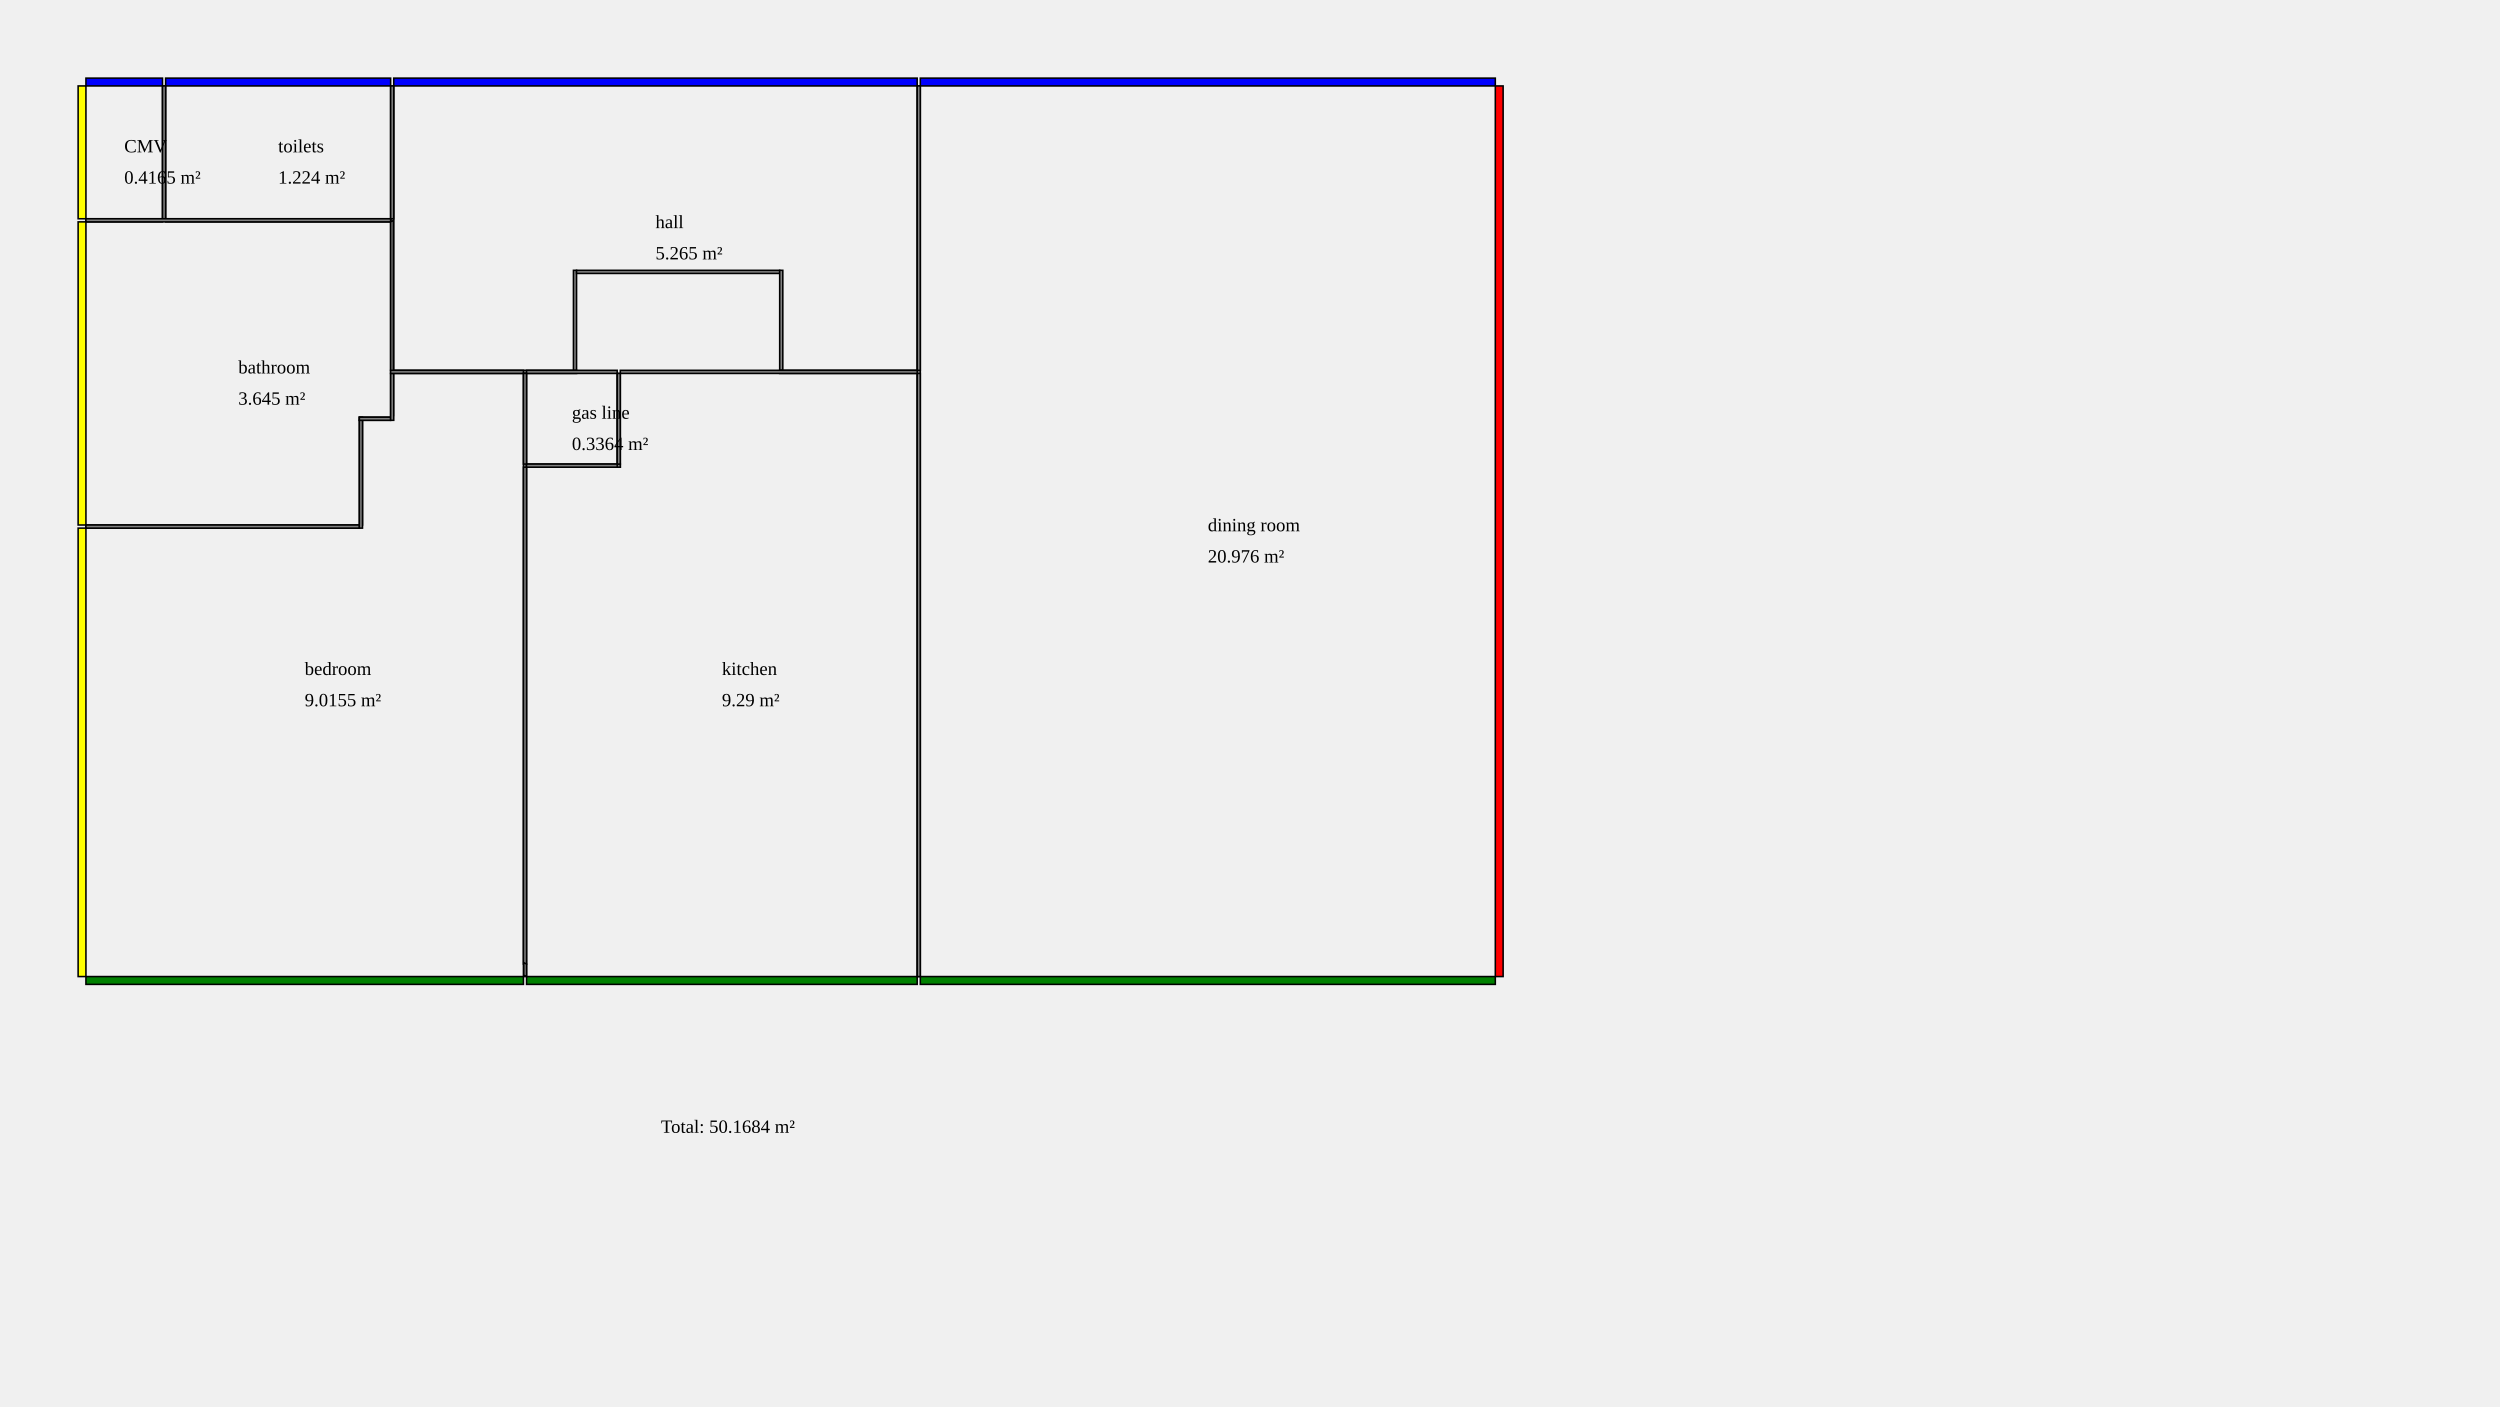
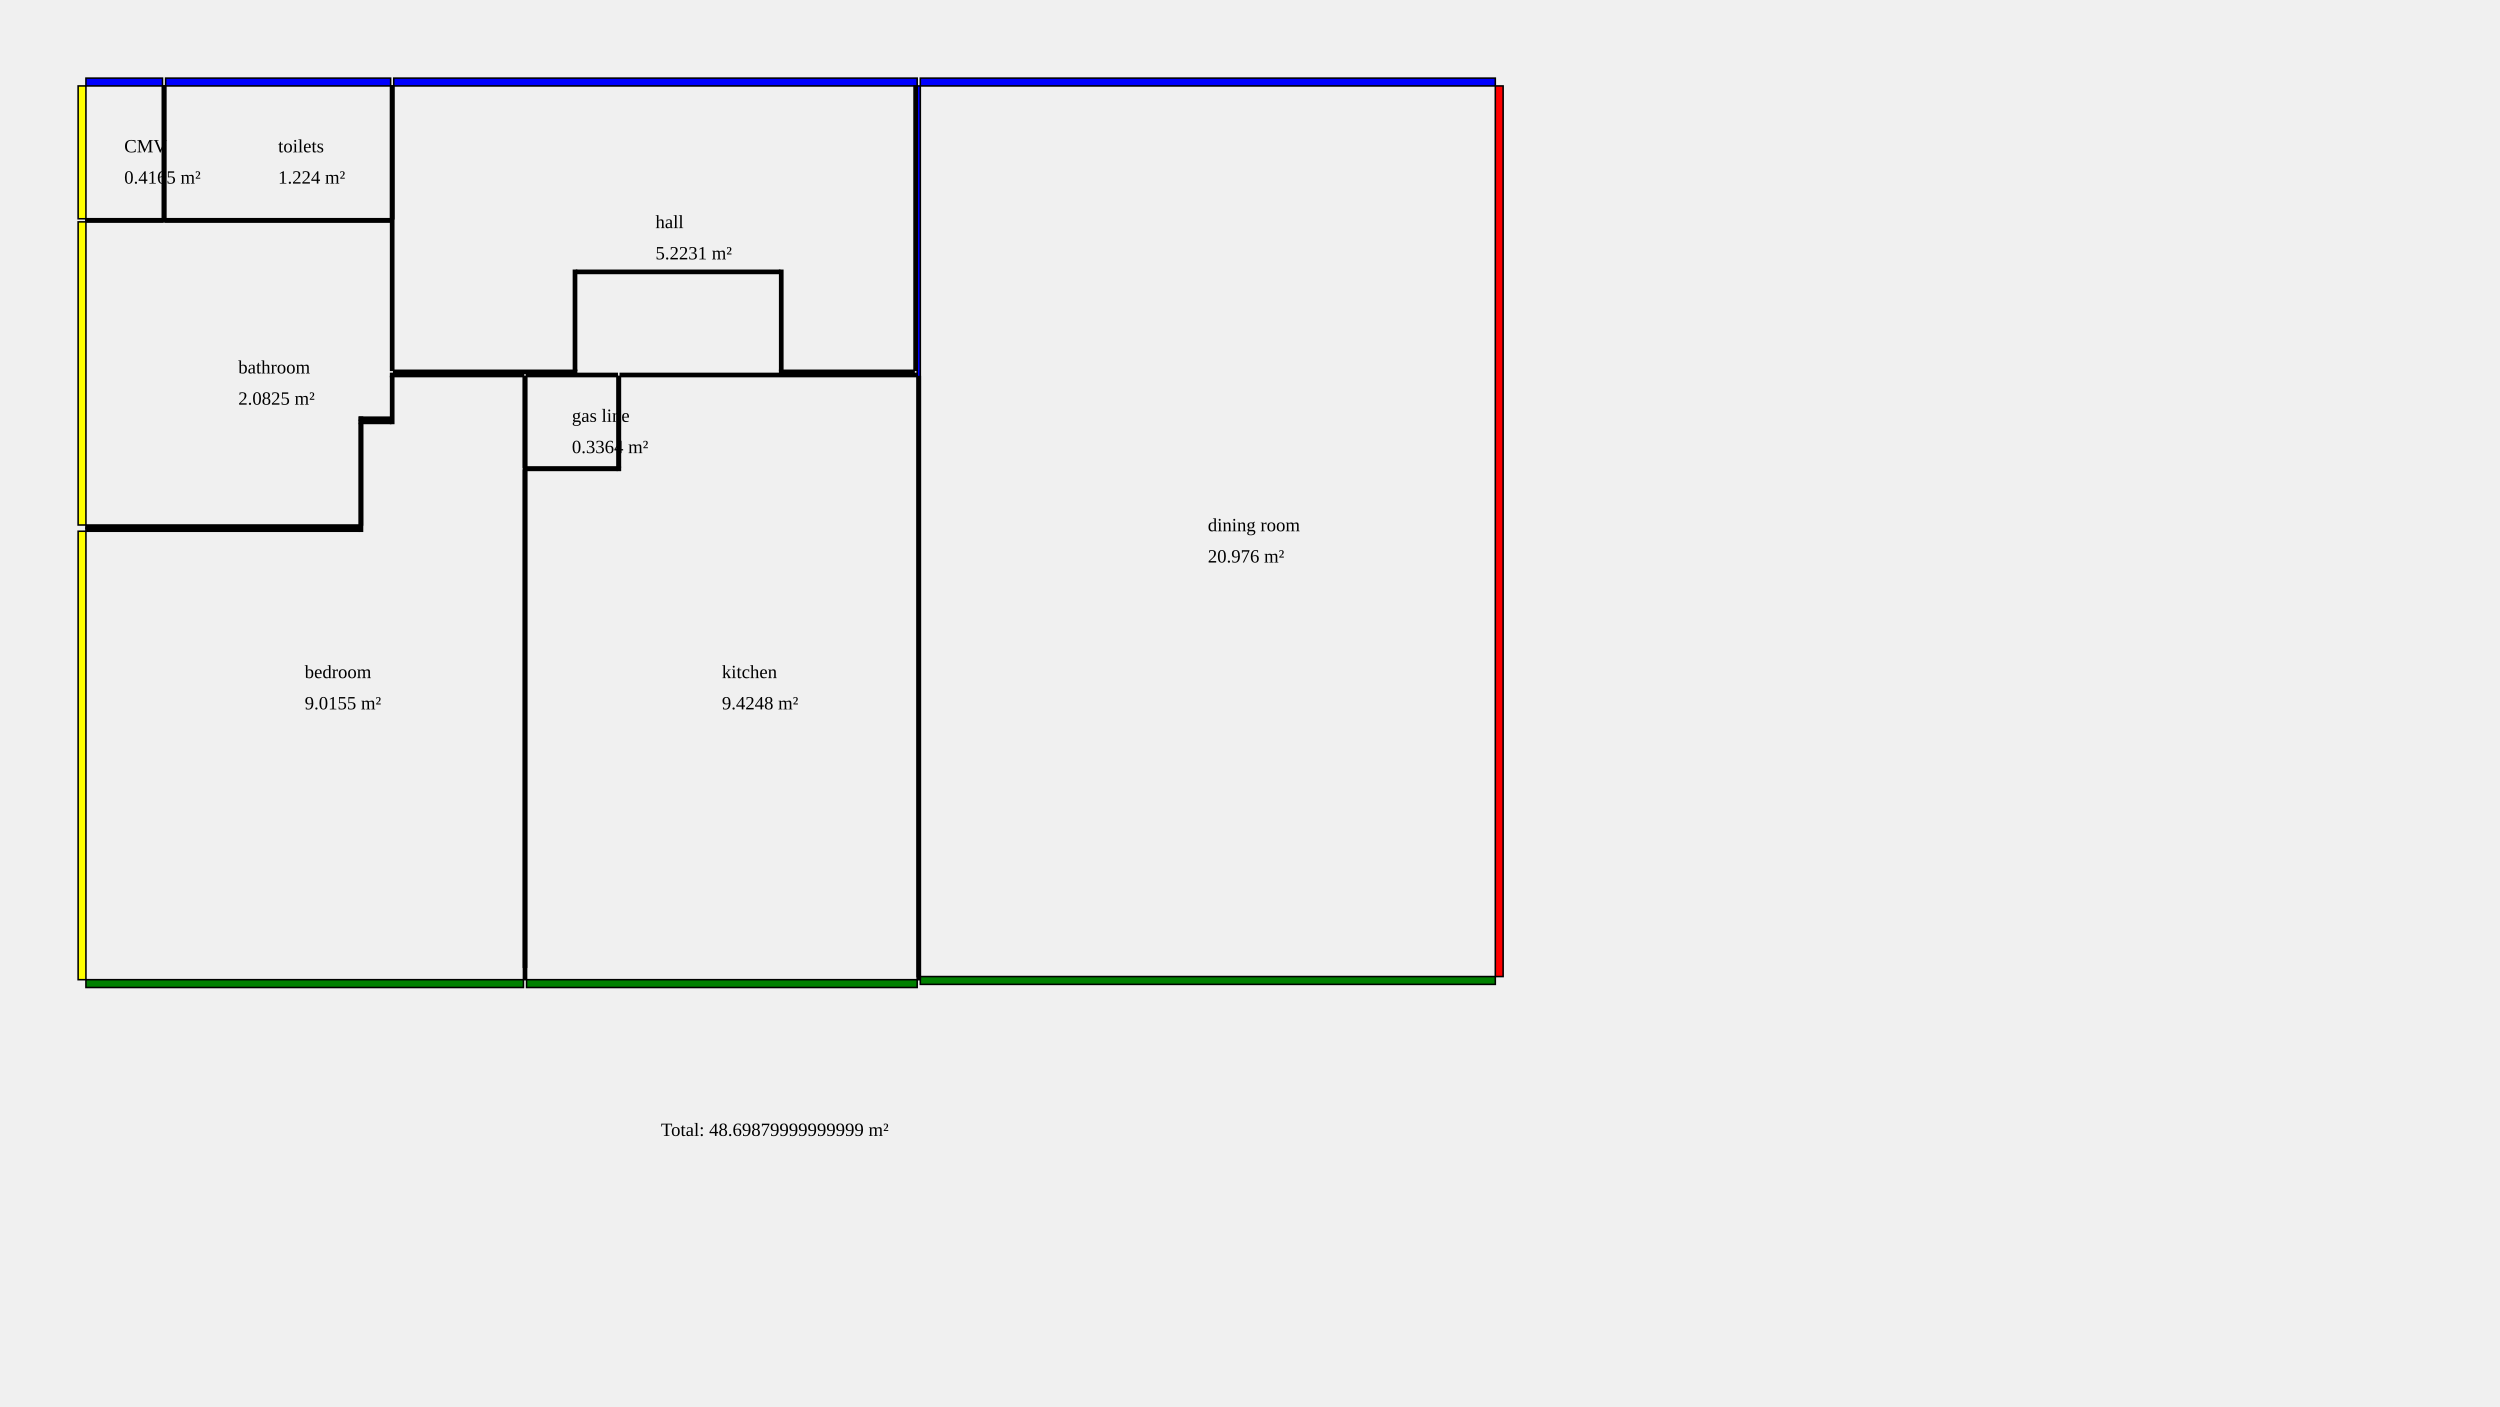
<svg xmlns="http://www.w3.org/2000/svg" width="1600" height="900" version="1.1">
  <style>
.show_hover {
    opacity: 0.0;
}
.show_hover:hover {
    opacity: 1.0;
}

.floor {
    fill: gainsboro;
}</style>
  <defs>
    <pattern id="tiles" x="0" y="0" width="20" height="20" patternUnits="userSpaceOnUse">
      <rect width="20" height="20" fill="#fff" />
      <rect width="10" height="10" fill="#ccc" />
      <rect x="10" y="10" width="10" height="10" fill="#ccc" />
    </pattern>
    <pattern id="blueprint" x="0" y="0" width="100" height="100" patternUnits="userSpaceOnUse">
      <rect width="100" height="100" fill="#d5e8f6" />
      <g fill="#b9cfdf">
        <rect width="100" height="1" y="20" />
        <rect width="100" height="1" y="40" />
        <rect width="100" height="1" y="60" />
        <rect width="100" height="1" y="80" />
        <rect width="1" height="100" x="20" />
        <rect width="1" height="100" x="40" />
        <rect width="1" height="100" x="60" />
        <rect width="1" height="100" x="80" />
      </g>
      <rect width="100" height="100" fill="none" stroke-width="2" stroke="#fff" />
    </pattern>
    <pattern id="carbon" x="0" y="0" width="15" height="15" patternUnits="userSpaceOnUse">
      <rect width="50" height="50" fill="#282828" />
      <circle cx="3" cy="4.3" r="1.8" fill="#393939" />
      <circle cx="3" cy="3" r="1.8" fill="black" />
      <circle cx="10.5" cy="12.5" r="1.8" fill="#393939" />
      <circle cx="10.5" cy="11.3" r="1.8" fill="black" />
    </pattern>
  </defs>
  <polygon points="589.0,55.0 957.0,55.0 957.0,50.0 589.0,50.0 957.0,55.0 957.0,625.0 962.0,625.0 962.0,55.0 957.0,625.0 589.0,625.0 589.0,630.0 957.0,630.0 589.0,625.0 589.0,55.0 587.0,55.0 587.0,625.0" fill="white" class="show_hover " />
  <polygon points="589.0,55.0 957.0,55.0 957.0,50.0 589.0,50.0" stroke="black" fill="blue" />
  <polygon points="957.0,55.0 957.0,625.0 962.0,625.0 962.0,55.0" stroke="black" fill="red" />
  <polygon points="957.0,625.0 589.0,625.0 589.0,630.0 957.0,630.0" stroke="black" fill="green" />
-   <polygon points="589.0,625.0 589.0,55.0 587.0,55.0 587.0,625.0" stroke="black" fill="gray" />
+   <polygon points="589.0,625.0 589.0,55.0 587.0,55.0 587.0,625.0" stroke="black" fill="blue" />
  <text x="773.0" y="340.0">dining room</text>
  <text x="773.0" y="360.0">20.976 m²</text>
-   <polygon points="587.0,55.0 252.0,55.0 252.0,50.0 587.0,50.0 252.0,55.0 252.0,237.0 250.0,237.0 250.0,55.0 252.0,237.0 369.0,237.0 369.0,239.0 252.0,239.0 369.0,237.0 369.0,173.0 367.0,173.0 367.0,237.0 369.0,173.0 499.0,173.0 499.0,175.0 369.0,175.0 499.0,173.0 499.0,237.0 501.0,237.0 501.0,173.0 499.0,237.0 587.0,237.0 587.0,239.0 499.0,239.0 587.0,237.0 587.0,55.0 589.0,55.0 589.0,237.0" fill="white" class="show_hover " />
+   <polygon points="587.0,55.0 252.0,55.0 252.0,50.0 587.0,50.0 252.0,55.0 252.0,237.0 250.0,237.0 250.0,55.0 252.0,237.0 369.0,237.0 369.0,239.0 252.0,239.0 369.0,237.0 369.0,173.0 367.0,173.0 367.0,237.0 369.0,173.0 499.0,173.0 499.0,175.0 369.0,175.0 499.0,173.0 499.0,237.0 501.0,237.0 501.0,173.0 499.0,237.0 585.0,237.0 585.0,239.0 499.0,239.0 585.0,237.0 585.0,55.0 587.0,55.0 587.0,237.0" fill="white" class="show_hover " />
  <polygon points="587.0,55.0 252.0,55.0 252.0,50.0 587.0,50.0" stroke="black" fill="blue" />
-   <polygon points="252.0,55.0 252.0,237.0 250.0,237.0 250.0,55.0" stroke="black" fill="gray" />
-   <polygon points="252.0,237.0 369.0,237.0 369.0,239.0 252.0,239.0" stroke="black" fill="gray" />
-   <polygon points="369.0,237.0 369.0,173.0 367.0,173.0 367.0,237.0" stroke="black" fill="gray" />
-   <polygon points="369.0,173.0 499.0,173.0 499.0,175.0 369.0,175.0" stroke="black" fill="gray" />
-   <polygon points="499.0,173.0 499.0,237.0 501.0,237.0 501.0,173.0" stroke="black" fill="gray" />
-   <polygon points="499.0,237.0 587.0,237.0 587.0,239.0 499.0,239.0" stroke="black" fill="gray" />
-   <polygon points="587.0,237.0 587.0,55.0 589.0,55.0 589.0,237.0" stroke="black" fill="gray" />
+   <polygon points="252.0,55.0 252.0,237.0 250.0,237.0 250.0,55.0" stroke="black" />
+   <polygon points="252.0,237.0 369.0,237.0 369.0,239.0 252.0,239.0" stroke="black" />
+   <polygon points="369.0,237.0 369.0,173.0 367.0,173.0 367.0,237.0" stroke="black" />
+   <polygon points="369.0,173.0 499.0,173.0 499.0,175.0 369.0,175.0" stroke="black" />
+   <polygon points="499.0,173.0 499.0,237.0 501.0,237.0 501.0,173.0" stroke="black" />
+   <polygon points="499.0,237.0 585.0,237.0 585.0,239.0 499.0,239.0" stroke="black" />
+   <polygon points="585.0,237.0 585.0,55.0 587.0,55.0 587.0,237.0" stroke="black" />
  <text x="419.5" y="146.0">hall</text>
-   <text x="419.5" y="166.0">5.265 m²</text>
+   <text x="419.5" y="166.0">5.2231 m²</text>
  <polygon points="250.0,55.0 250.0,140.0 252.0,140.0 252.0,55.0 250.0,140.0 106.0,140.0 106.0,142.0 250.0,142.0 106.0,140.0 106.0,55.0 104.0,55.0 104.0,140.0 106.0,55.0 250.0,55.0 250.0,50.0 106.0,50.0" fill="white" class="show_hover " />
-   <polygon points="250.0,55.0 250.0,140.0 252.0,140.0 252.0,55.0" stroke="black" fill="gray" />
-   <polygon points="250.0,140.0 106.0,140.0 106.0,142.0 250.0,142.0" stroke="black" fill="gray" />
-   <polygon points="106.0,140.0 106.0,55.0 104.0,55.0 104.0,140.0" stroke="black" fill="gray" />
+   <polygon points="250.0,55.0 250.0,140.0 252.0,140.0 252.0,55.0" stroke="black" />
+   <polygon points="250.0,140.0 106.0,140.0 106.0,142.0 250.0,142.0" stroke="black" />
+   <polygon points="106.0,140.0 106.0,55.0 104.0,55.0 104.0,140.0" stroke="black" />
  <polygon points="106.0,55.0 250.0,55.0 250.0,50.0 106.0,50.0" stroke="black" fill="blue" />
  <text x="178.0" y="97.5">toilets</text>
  <text x="178.0" y="117.5">1.224 m²</text>
  <polygon points="104.0,55.0 104.0,140.0 106.0,140.0 106.0,55.0 104.0,140.0 55.0,140.0 55.0,142.0 104.0,142.0 55.0,140.0 55.0,55.0 50.0,55.0 50.0,140.0 55.0,55.0 104.0,55.0 104.0,50.0 55.0,50.0" fill="white" class="show_hover " />
-   <polygon points="104.0,55.0 104.0,140.0 106.0,140.0 106.0,55.0" stroke="black" fill="gray" />
-   <polygon points="104.0,140.0 55.0,140.0 55.0,142.0 104.0,142.0" stroke="black" fill="gray" />
+   <polygon points="104.0,55.0 104.0,140.0 106.0,140.0 106.0,55.0" stroke="black" />
+   <polygon points="104.0,140.0 55.0,140.0 55.0,142.0 104.0,142.0" stroke="black" />
  <polygon points="55.0,140.0 55.0,55.0 50.0,55.0 50.0,140.0" stroke="black" fill="yellow" />
  <polygon points="55.0,55.0 104.0,55.0 104.0,50.0 55.0,50.0" stroke="black" fill="blue" />
  <text x="79.5" y="97.5">CMV</text>
  <text x="79.5" y="117.5">0.4165 m²</text>
-   <polygon points="250.0,142.0 55.0,142.0 55.0,140.0 250.0,140.0 55.0,142.0 55.0,336.0 50.0,336.0 50.0,142.0 55.0,336.0 230.0,336.0 230.0,338.0 55.0,338.0 230.0,336.0 230.0,267.0 232.0,267.0 232.0,336.0 230.0,267.0 250.0,267.0 250.0,269.0 230.0,269.0 250.0,267.0 250.0,142.0 251.79,141.1 251.79,266.1" fill="white" class="show_hover " />
-   <polygon points="250.0,142.0 55.0,142.0 55.0,140.0 250.0,140.0" stroke="black" fill="gray" />
+   <polygon points="250.0,142.0 55.0,142.0 55.0,140.0 250.0,140.0 55.0,142.0 55.0,336.0 50.0,336.0 50.0,142.0 55.0,336.0 230.0,336.0 230.0,338.0 55.0,338.0 230.0,336.0 230.0,267.0 232.0,267.0 232.0,336.0 230.0,267.0 250.0,267.0 250.0,269.0 230.0,269.0" fill="white" class="show_hover " />
+   <polygon points="250.0,142.0 55.0,142.0 55.0,140.0 250.0,140.0" stroke="black" />
  <polygon points="55.0,142.0 55.0,336.0 50.0,336.0 50.0,142.0" stroke="black" fill="yellow" />
-   <polygon points="55.0,336.0 230.0,336.0 230.0,338.0 55.0,338.0" stroke="black" fill="gray" />
-   <polygon points="230.0,336.0 230.0,267.0 232.0,267.0 232.0,336.0" stroke="black" fill="gray" />
-   <polygon points="230.0,267.0 250.0,267.0 250.0,269.0 230.0,269.0" stroke="black" fill="gray" />
-   <polygon points="250.0,267.0 250.0,142.0 251.79,141.1 251.79,266.1" stroke="black" fill="gray" />
+   <polygon points="55.0,336.0 230.0,336.0 230.0,338.0 55.0,338.0" stroke="black" />
+   <polygon points="230.0,336.0 230.0,267.0 232.0,267.0 232.0,336.0" stroke="black" />
+   <polygon points="230.0,267.0 250.0,267.0 250.0,269.0 230.0,269.0" stroke="black" />
  <text x="152.5" y="239.0">bathroom</text>
-   <text x="152.5" y="259.0">3.645 m²</text>
-   <polygon points="55.0,338.0 230.0,338.0 230.0,336.0 55.0,336.0 230.0,338.0 230.0,269.0 232.0,269.0 232.0,338.0 230.0,269.0 250.0,269.0 250.0,267.0 230.0,267.0 250.0,269.0 250.0,239.0 252.0,239.0 252.0,269.0 250.0,239.0 335.0,239.0 335.0,237.0 250.0,237.0 335.0,239.0 335.0,625.0 337.0,625.0 337.0,239.0 335.0,625.0 55.0,625.0 55.0,630.0 335.0,630.0 55.0,625.0 55.0,338.0 50.0,338.0 50.0,625.0" fill="white" class="show_hover " />
-   <polygon points="55.0,338.0 230.0,338.0 230.0,336.0 55.0,336.0" stroke="black" fill="gray" />
-   <polygon points="230.0,338.0 230.0,269.0 232.0,269.0 232.0,338.0" stroke="black" fill="gray" />
-   <polygon points="230.0,269.0 250.0,269.0 250.0,267.0 230.0,267.0" stroke="black" fill="gray" />
-   <polygon points="250.0,269.0 250.0,239.0 252.0,239.0 252.0,269.0" stroke="black" fill="gray" />
-   <polygon points="250.0,239.0 335.0,239.0 335.0,237.0 250.0,237.0" stroke="black" fill="gray" />
-   <polygon points="335.0,239.0 335.0,625.0 337.0,625.0 337.0,239.0" stroke="black" fill="gray" />
-   <polygon points="335.0,625.0 55.0,625.0 55.0,630.0 335.0,630.0" stroke="black" fill="green" />
-   <polygon points="55.0,625.0 55.0,338.0 50.0,338.0 50.0,625.0" stroke="black" fill="yellow" />
-   <text x="195.0" y="432.0">bedroom</text>
-   <text x="195.0" y="452.0">9.0155 m²</text>
-   <polygon points="337.0,625.0 587.0,625.0 587.0,630.0 337.0,630.0 587.0,625.0 587.0,239.0 589.0,239.0 589.0,625.0 587.0,239.0 397.0,239.0 397.0,237.0 587.0,237.0 397.0,239.0 397.0,299.0 395.0,299.0 395.0,239.0 397.0,299.0 337.0,299.0 337.0,297.0 397.0,297.0 337.0,299.0 337.0,617.0 335.0,617.0 335.0,299.0 337.0,617.0 337.0,625.0 335.21,624.1 335.21,616.1" fill="white" class="show_hover " />
-   <polygon points="337.0,625.0 587.0,625.0 587.0,630.0 337.0,630.0" stroke="black" fill="green" />
-   <polygon points="587.0,625.0 587.0,239.0 589.0,239.0 589.0,625.0" stroke="black" fill="gray" />
-   <polygon points="587.0,239.0 397.0,239.0 397.0,237.0 587.0,237.0" stroke="black" fill="gray" />
-   <polygon points="397.0,239.0 397.0,299.0 395.0,299.0 395.0,239.0" stroke="black" fill="gray" />
-   <polygon points="397.0,299.0 337.0,299.0 337.0,297.0 397.0,297.0" stroke="black" fill="gray" />
-   <polygon points="337.0,299.0 337.0,617.0 335.0,617.0 335.0,299.0" stroke="black" fill="gray" />
-   <polygon points="337.0,617.0 337.0,625.0 335.21,624.1 335.21,616.1" stroke="black" fill="gray" />
-   <text x="462.0" y="432.0">kitchen</text>
-   <text x="462.0" y="452.0">9.29 m²</text>
-   <polygon points="337.0,239.0 395.0,239.0 395.0,237.0 337.0,237.0 395.0,239.0 395.0,297.0 397.0,297.0 397.0,239.0 395.0,297.0 337.0,297.0 337.0,299.0 395.0,299.0 337.0,297.0 337.0,239.0 335.0,239.0 335.0,297.0" fill="white" class="show_hover " />
-   <polygon points="337.0,239.0 395.0,239.0 395.0,237.0 337.0,237.0" stroke="black" fill="gray" />
-   <polygon points="395.0,239.0 395.0,297.0 397.0,297.0 397.0,239.0" stroke="black" fill="gray" />
-   <polygon points="395.0,297.0 337.0,297.0 337.0,299.0 395.0,299.0" stroke="black" fill="gray" />
-   <polygon points="337.0,297.0 337.0,239.0 335.0,239.0 335.0,297.0" stroke="black" fill="gray" />
-   <text x="366.0" y="268.0">gas line</text>
-   <text x="366.0" y="288.0">0.3364 m²</text>
-   <text x="423.0" y="725.0">Total: 50.1684 m²</text>
+   <text x="152.5" y="259.0">2.0825 m²</text>
+   <polygon points="55.0,340.0 230.0,340.0 230.0,338.0 55.0,338.0 230.0,340.0 230.0,271.0 232.0,271.0 232.0,340.0 230.0,271.0 250.0,271.0 250.0,269.0 230.0,269.0 250.0,271.0 250.0,241.0 252.0,241.0 252.0,271.0 250.0,241.0 335.0,241.0 335.0,239.0 250.0,239.0 335.0,241.0 335.0,627.0 337.0,627.0 337.0,241.0 335.0,627.0 55.0,627.0 55.0,632.0 335.0,632.0 55.0,627.0 55.0,340.0 50.0,340.0 50.0,627.0" fill="white" class="show_hover " />
+   <polygon points="55.0,340.0 230.0,340.0 230.0,338.0 55.0,338.0" stroke="black" />
+   <polygon points="230.0,340.0 230.0,271.0 232.0,271.0 232.0,340.0" stroke="black" />
+   <polygon points="230.0,271.0 250.0,271.0 250.0,269.0 230.0,269.0" stroke="black" />
+   <polygon points="250.0,271.0 250.0,241.0 252.0,241.0 252.0,271.0" stroke="black" />
+   <polygon points="250.0,241.0 335.0,241.0 335.0,239.0 250.0,239.0" stroke="black" />
+   <polygon points="335.0,241.0 335.0,627.0 337.0,627.0 337.0,241.0" stroke="black" />
+   <polygon points="335.0,627.0 55.0,627.0 55.0,632.0 335.0,632.0" stroke="black" fill="green" />
+   <polygon points="55.0,627.0 55.0,340.0 50.0,340.0 50.0,627.0" stroke="black" fill="yellow" />
+   <text x="195.0" y="434.0">bedroom</text>
+   <text x="195.0" y="454.0">9.0155 m²</text>
+   <polygon points="337.0,627.0 587.0,627.0 587.0,632.0 337.0,632.0 587.0,627.0 587.0,241.0 589.0,241.0 589.0,627.0 587.0,241.0 397.0,241.0 397.0,239.0 587.0,239.0 397.0,241.0 397.0,301.0 395.0,301.0 395.0,241.0 397.0,301.0 337.0,301.0 337.0,299.0 397.0,299.0 337.0,301.0 337.0,619.0 335.0,619.0 335.0,301.0" fill="white" class="show_hover " />
+   <polygon points="337.0,627.0 587.0,627.0 587.0,632.0 337.0,632.0" stroke="black" fill="green" />
+   <polygon points="587.0,627.0 587.0,241.0 589.0,241.0 589.0,627.0" stroke="black" />
+   <polygon points="587.0,241.0 397.0,241.0 397.0,239.0 587.0,239.0" stroke="black" />
+   <polygon points="397.0,241.0 397.0,301.0 395.0,301.0 395.0,241.0" stroke="black" />
+   <polygon points="397.0,301.0 337.0,301.0 337.0,299.0 397.0,299.0" stroke="black" />
+   <polygon points="337.0,301.0 337.0,619.0 335.0,619.0 335.0,301.0" stroke="black" />
+   <text x="462.0" y="434.0">kitchen</text>
+   <text x="462.0" y="454.0">9.4248 m²</text>
+   <polygon points="337.0,241.0 395.0,241.0 395.0,239.0 337.0,239.0 395.0,241.0 395.0,299.0 397.0,299.0 397.0,241.0 395.0,299.0 337.0,299.0 337.0,301.0 395.0,301.0 337.0,299.0 337.0,241.0 335.0,241.0 335.0,299.0" fill="white" class="show_hover " />
+   <polygon points="337.0,241.0 395.0,241.0 395.0,239.0 337.0,239.0" stroke="black" />
+   <polygon points="395.0,241.0 395.0,299.0 397.0,299.0 397.0,241.0" stroke="black" />
+   <polygon points="395.0,299.0 337.0,299.0 337.0,301.0 395.0,301.0" stroke="black" />
+   <polygon points="337.0,299.0 337.0,241.0 335.0,241.0 335.0,299.0" stroke="black" />
+   <text x="366.0" y="270.0">gas line</text>
+   <text x="366.0" y="290.0">0.3364 m²</text>
+   <text x="423.0" y="727.0">Total: 48.69879999999999 m²</text>
</svg>
